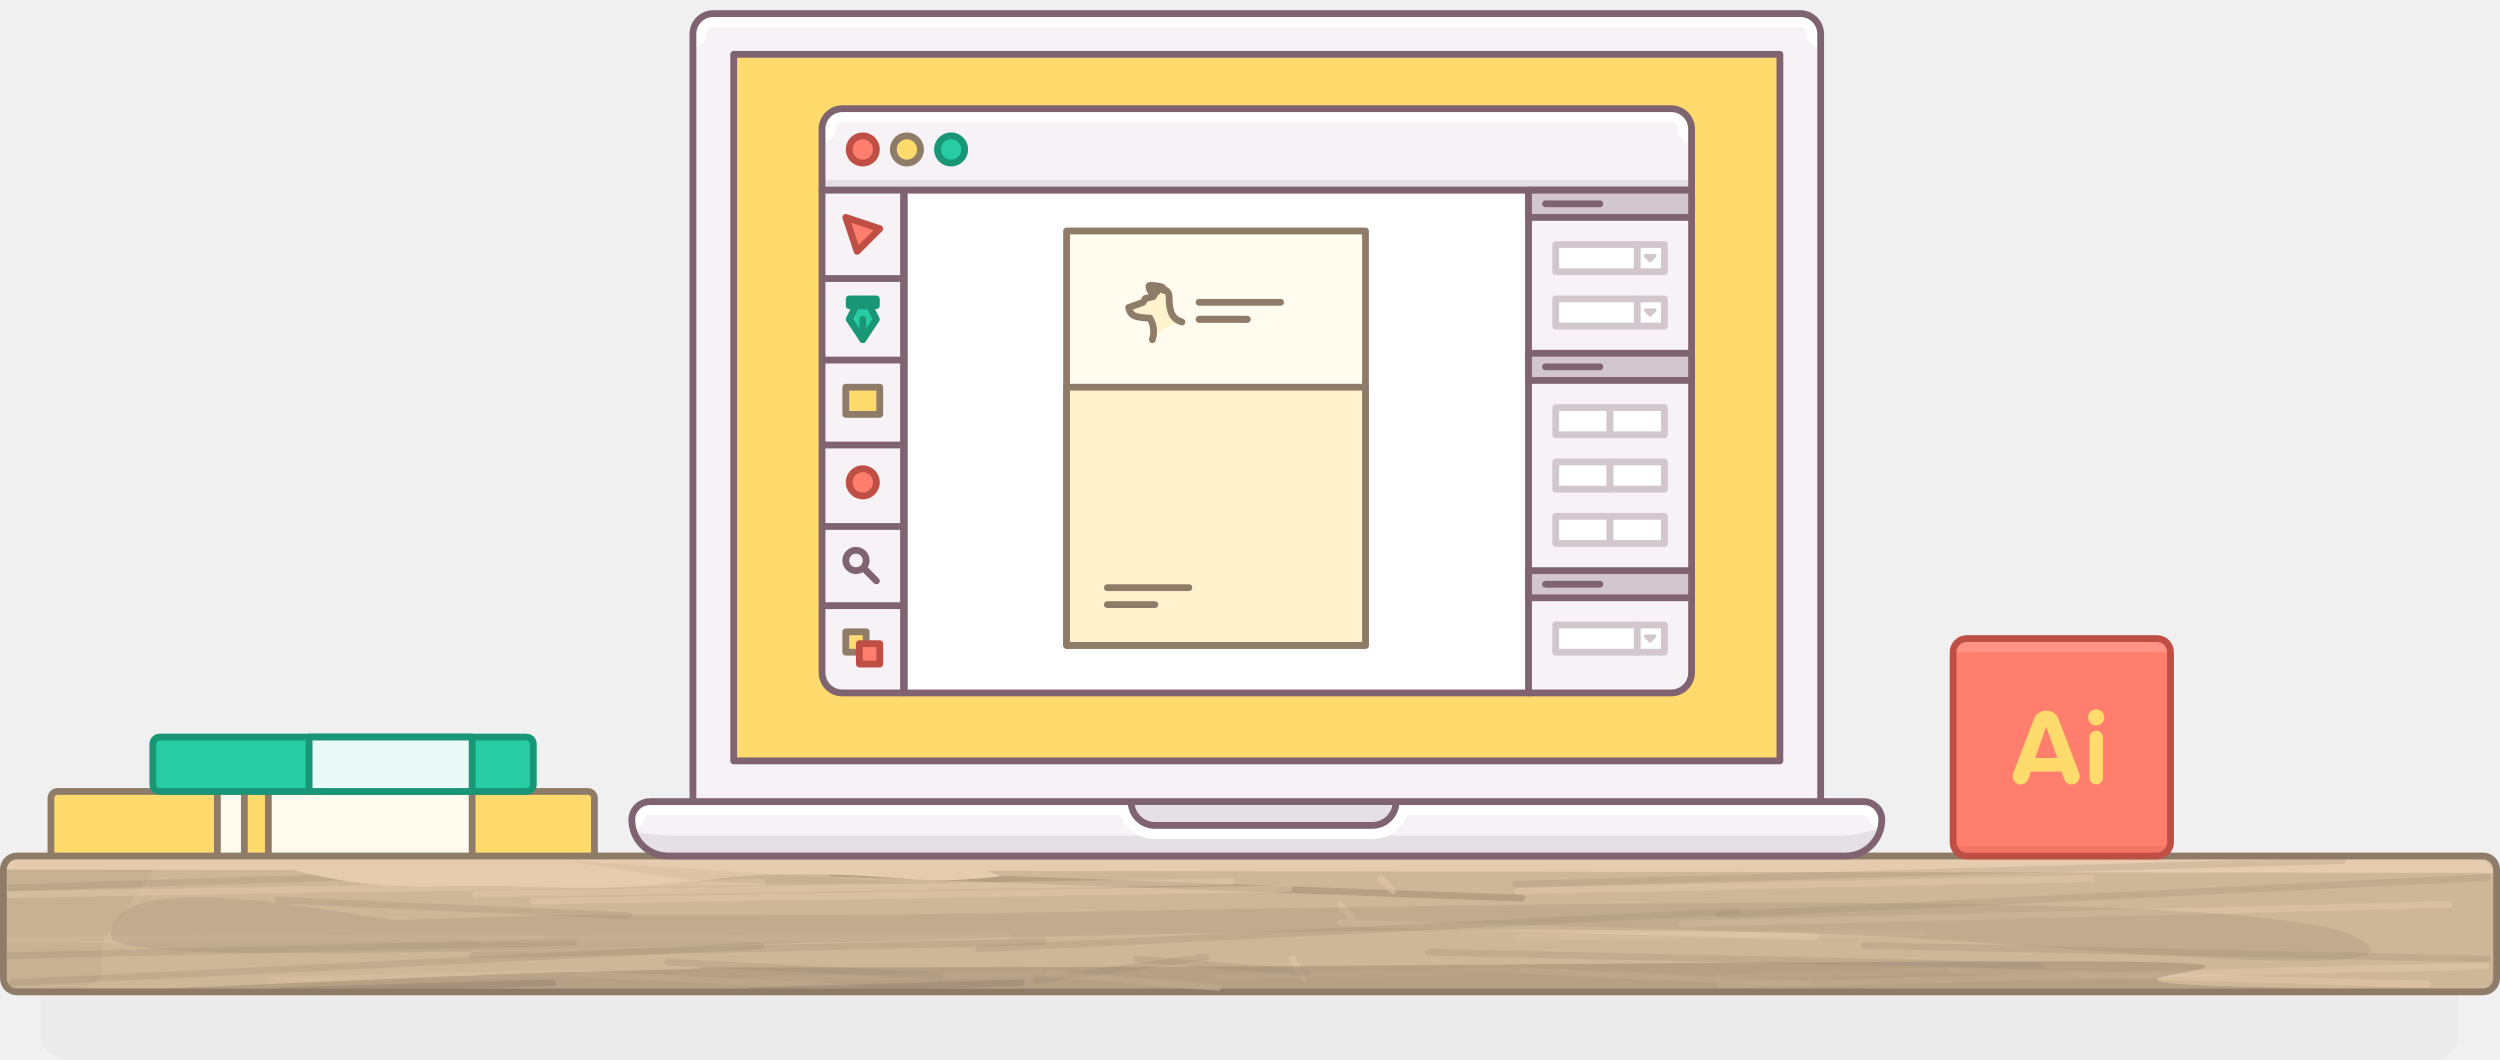
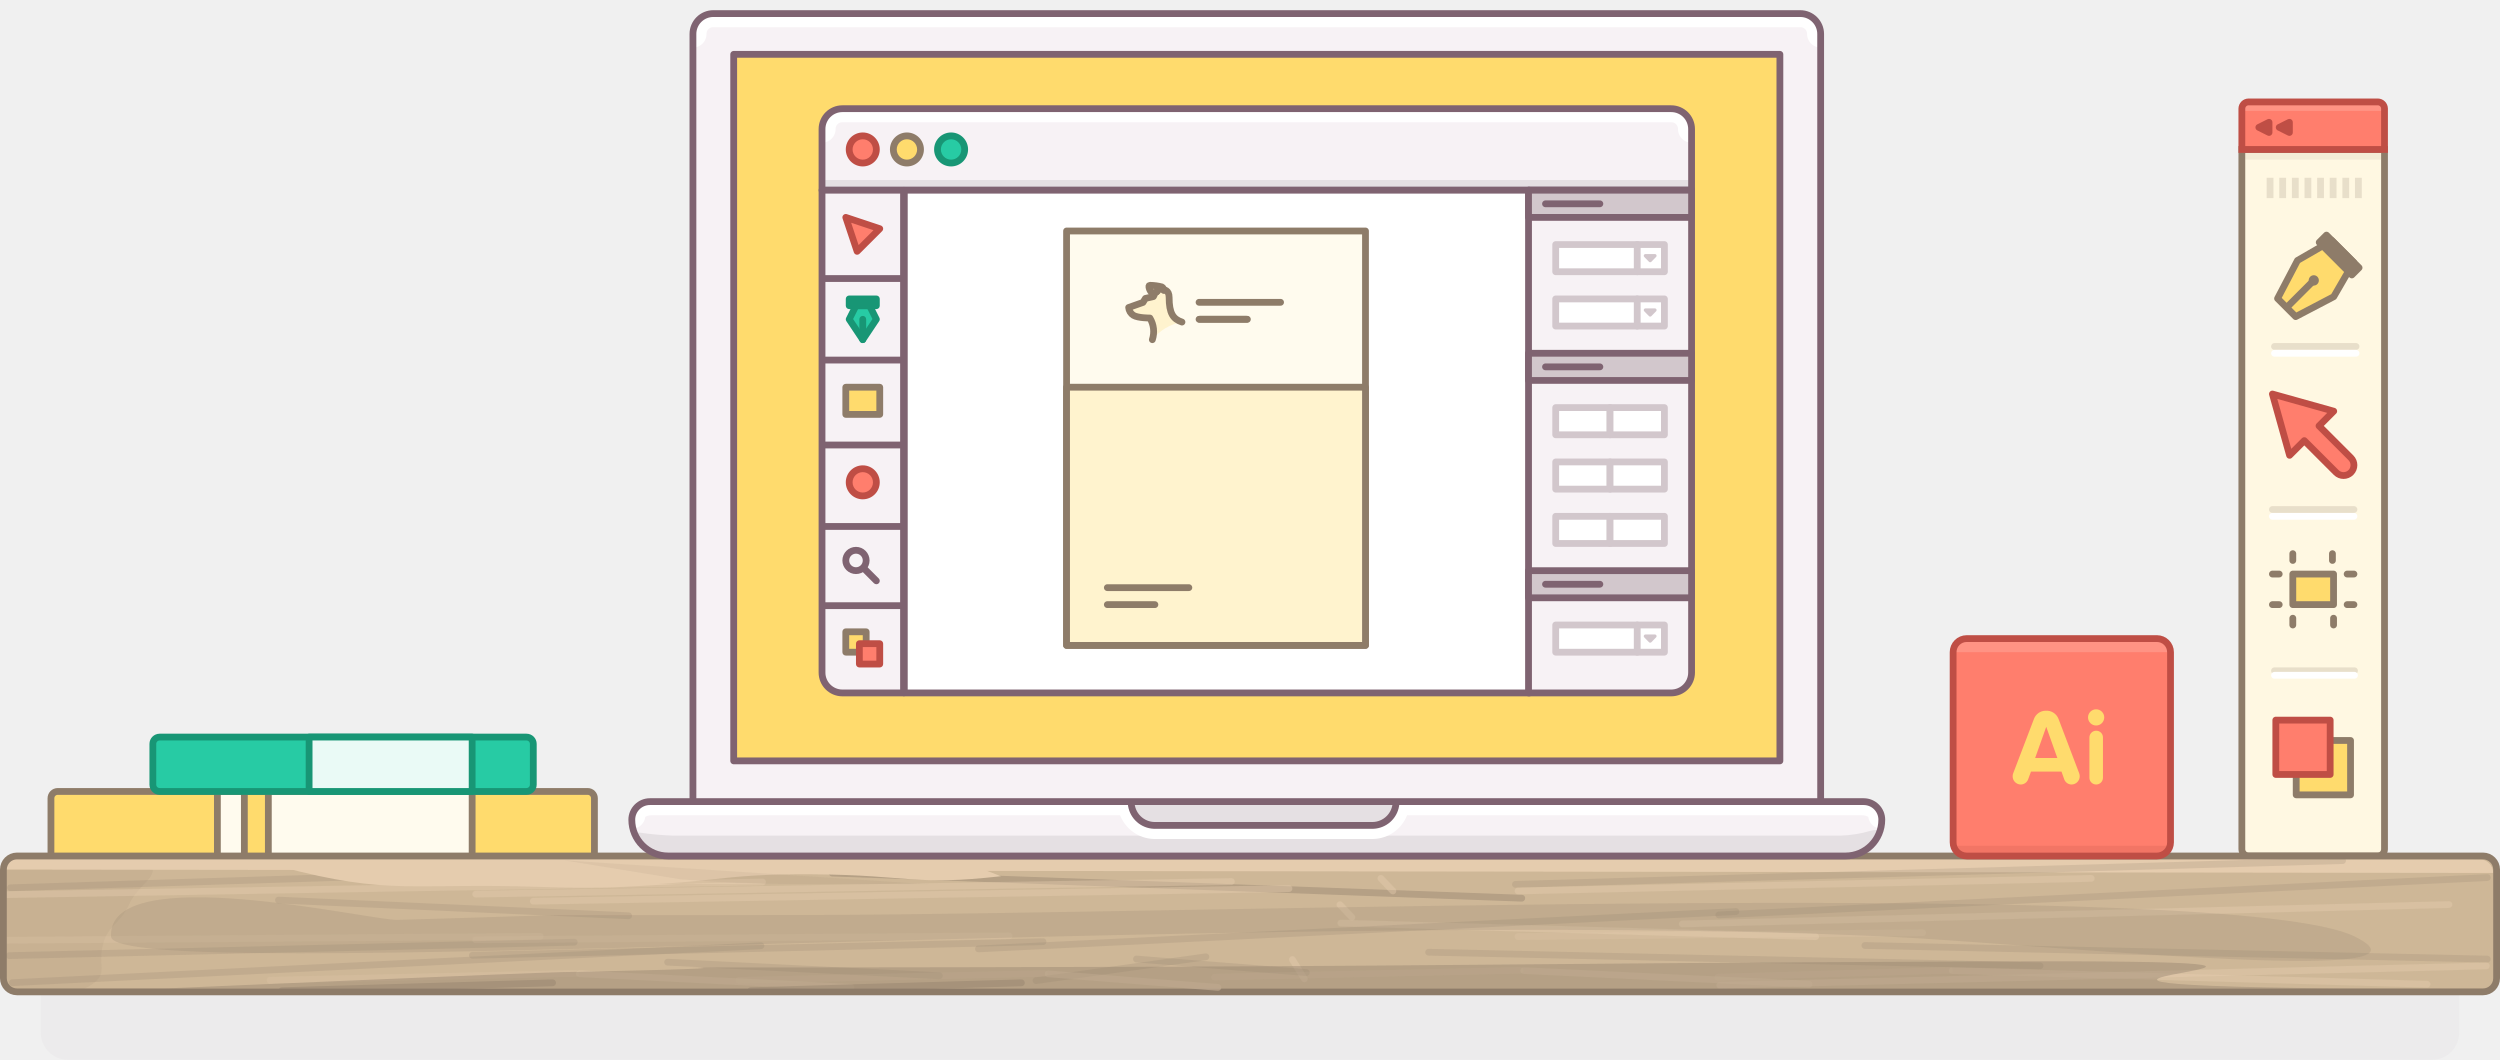
<svg xmlns="http://www.w3.org/2000/svg" width="736" height="312" viewBox="0 0 736 312">
  <defs>
    <style>
-       .a, .am, .r {
+       .a, .c, .h {
+         fill: #ff7e6d;
+       }
+ 
+       .a, .bf, .c, .k, .l {
+         stroke: #bf4e45;
+       }
+ 
+       .a, .d, .f, .k, .t, .u {
+         stroke-miterlimit: 10;
+       }
+ 
+       .a, .aa, .ab, .ac, .aj, .ak, .an, .at, .au, .ax, .b, .bf, .c, .d, .f, .k, .l, .m, .n, .o, .p, .r, .w, .x, .y {
+         stroke-width: 2px;
+       }
+ 
+       .ag, .az, .b {
        fill: #f7f2f5;
      }

-       .a, .ag, .ao, .u, .v, .y {
+       .aj, .ak, .an, .at, .b, .bb {
        stroke: #7f6371;
      }

-       .a, .ag, .ah, .ai, .ak, .am, .an, .ao, .ap, .at, .b, .d, .e, .f, .g, .i, .j, .k, .m, .o, .t, .u, .v, .x, .y {
+       .aa, .ab, .ac, .ai, .aj, .ak, .am, .an, .at, .au, .av, .ax, .az, .b, .ba, .bb, .bc, .bf, .c, .l, .m, .n, .o, .p, .r, .w, .x, .y {
        stroke-linecap: round;
        stroke-linejoin: round;
      }

-       .a, .ag, .ah, .ak, .at, .b, .d, .e, .f, .g, .i, .j, .k, .m, .o, .u, .v, .y {
-         stroke-width: 2px;
-       }
- 
-       .ab, .b {
-         fill: #ff7e6d;
-       }
- 
-       .at, .b {
-         stroke: #bf4e45;
-       }
- 
-       .c {
+       .d {
+         fill: #fff8e2;
+       }
+ 
+       .aa, .ax, .d, .f, .m, .o, .p, .r, .w {
+         stroke: #8e7c69;
+       }
+ 
+       .ac, .af, .be, .e, .m {
+         opacity: 0.2;
+       }
+ 
+       .aa, .ab, .ac, .ai, .aj, .am, .ba, .bb, .bc, .bf, .f, .k, .m, .n, .p, .u {
+         fill: none;
+       }
+ 
+       .ae, .af, .g, .q, .r, .t {
+         fill: #8e7c69;
+       }
+ 
+       .g {
+         opacity: 0.1;
+       }
+ 
+       .i {
+         clip-path: url(#a);
+       }
+ 
+       .j {
+         fill: #ffb2a7;
+       }
+ 
+       .aa, .ab, .ae, .j, .s {
+         opacity: 0.4;
+       }
+ 
+       .ap, .be, .l {
+         fill: #bf4e45;
+       }
+ 
+       .ai, .ba, .n {
+         stroke: #fff;
+       }
+ 
+       .ak, .ao, .o {
+         fill: #ffdb6d;
+       }
+ 
+       .t, .u {
+         stroke: #726051;
+       }
+ 
+       .v {
        fill: #ecebec;
      }

-       .d, .v, .z {
-         fill: #ffdb6d;
-       }
- 
-       .ak, .d, .e, .i, .j, .o {
-         stroke: #8e7c69;
-       }
- 
-       .e {
+       .w {
        fill: #fffbee;
      }

-       .ae, .f {
+       .ar, .x {
        fill: #27cba4;
      }

-       .f, .g {
+       .x, .y {
        stroke: #189675;
      }

-       .g {
+       .y {
        fill: #eafaf6;
      }

-       .h {
+       .z {
        fill: #ceb797;
      }

-       .an, .ao, .ap, .at, .i, .j, .k, .m, .o, .t, .u, .x {
-         fill: none;
-       }
- 
-       .as, .i, .m, .q {
-         opacity: 0.2;
-       }
- 
-       .ar, .j, .k, .p {
-         opacity: 0.4;
-       }
- 
-       .k, .m {
+       .ab, .ac {
        stroke: #e5ccae;
      }

-       .aa, .l, .p, .q {
-         fill: #8e7c69;
-       }
- 
-       .l {
-         opacity: 0.1;
-       }
- 
-       .n {
+       .ad {
        fill: #e5ccae;
      }

-       .s {
-         clip-path: url(#a);
-       }
- 
-       .an, .t {
-         stroke: #fff;
-       }
- 
-       .t {
+       .ah {
+         clip-path: url(#b);
+       }
+ 
+       .ai {
        stroke-width: 8px;
-       }
- 
-       .w {
-         clip-path: url(#b);
-       }
- 
-       .am, .ap, .x {
-         stroke: #e5e0e3;
-       }
- 
-       .x {
-         stroke-width: 6px;
-       }
- 
-       .ah, .y {
-         fill: #fff;
-       }
- 
-       .ac, .as {
-         fill: #bf4e45;
-       }
- 
-       .ad {
-         fill: #7f6371;
-       }
- 
-       .af {
-         fill: #189675;
-       }
- 
-       .ag, .ai {
-         fill: #d2c7cc;
-       }
- 
-       .ah, .ai {
-         stroke: #d2c7cc;
-       }
- 
-       .aj, .ak {
-         fill: #fff3ce;
      }

      .al {
        clip-path: url(#c);
      }

-       .am, .ap {
+       .am, .az, .bc {
+         stroke: #e5e0e3;
+       }
+ 
+       .am {
+         stroke-width: 6px;
+       }
+ 
+       .an, .au {
+         fill: #fff;
+       }
+ 
+       .aq {
+         fill: #7f6371;
+       }
+ 
+       .as {
+         fill: #189675;
+       }
+ 
+       .at, .av {
+         fill: #d2c7cc;
+       }
+ 
+       .au, .av {
+         stroke: #d2c7cc;
+       }
+ 
+       .aw, .ax {
+         fill: #fff3ce;
+       }
+ 
+       .ay {
+         clip-path: url(#d);
+       }
+ 
+       .az, .bc {
        stroke-width: 12px;
      }

-       .an {
+       .ba {
        stroke-width: 22px;
      }

-       .ao {
+       .bb {
        stroke-width: 16px;
      }

-       .aq {
-         clip-path: url(#d);
-       }
- 
-       .ar {
-         fill: #ffb2a7;
+       .bd {
+         clip-path: url(#e);
      }
    </style>
    <clipPath id="a">
-       <rect class="a" x="204" y="4" width="332" height="240" rx="6" ry="6" />
+       <path class="a" d="M662,30h38a2,2,0,0,1,2,2V44a0,0,0,0,1,0,0H660a0,0,0,0,1,0,0V32A2,2,0,0,1,662,30Z" />
    </clipPath>
    <clipPath id="b">
-       <path class="a" d="M248,32H492a6,6,0,0,1,6,6V56a0,0,0,0,1,0,0H242a0,0,0,0,1,0,0V38A6,6,0,0,1,248,32Z" />
+       <rect class="b" x="204" y="4" width="332" height="240" rx="6" ry="6" />
    </clipPath>
    <clipPath id="c">
-       <path class="a" d="M191.333,236H548.667A5.333,5.333,0,0,1,554,241.333v0A10.667,10.667,0,0,1,543.333,252H196.667A10.667,10.667,0,0,1,186,241.333v0A5.333,5.333,0,0,1,191.333,236Z" />
+       <path class="b" d="M248,32H492a6,6,0,0,1,6,6V56a0,0,0,0,1,0,0H242a0,0,0,0,1,0,0V38A6,6,0,0,1,248,32Z" />
    </clipPath>
    <clipPath id="d">
-       <rect class="b" x="575" y="188" width="64" height="64" rx="4" ry="4" />
+       <path class="b" d="M191.333,236H548.667A5.333,5.333,0,0,1,554,241.333v0A10.667,10.667,0,0,1,543.333,252H196.667A10.667,10.667,0,0,1,186,241.333v0A5.333,5.333,0,0,1,191.333,236Z" />
+     </clipPath>
+     <clipPath id="e">
+       <rect class="c" x="575" y="188" width="64" height="64" rx="4" ry="4" />
    </clipPath>
  </defs>
  <g>
-     <path class="c" d="M12,264H724a0,0,0,0,1,0,0v40a8,8,0,0,1-8,8H20a8,8,0,0,1-8-8V264A0,0,0,0,1,12,264Z" />
-     <g>
-       <rect class="d" x="15" y="233" width="160" height="20" rx="2" ry="2" />
-       <rect class="e" x="79" y="233" width="60" height="20" />
-       <rect class="e" x="64" y="233" width="7.942" height="20" />
-     </g>
-     <g>
-       <rect class="f" x="45" y="217" width="112" height="16" rx="2" ry="2" />
-       <rect class="g" x="91" y="217" width="48" height="16" />
-     </g>
-     <rect class="h" x="1" y="252" width="734" height="40" rx="4" ry="4" />
-     <line class="i" x1="3.097" y1="261.363" x2="222.019" y2="254.429" />
-     <line class="i" x1="2.726" y1="281.341" x2="169.049" y2="277.381" />
-     <line class="i" x1="3.644" y1="289.299" x2="224.019" y2="278.429" />
-     <line class="i" x1="506.019" y1="269.354" x2="732.253" y2="258.354" />
-     <line class="j" x1="245.002" y1="257.026" x2="448.002" y2="264.426" />
-     <line class="k" x1="170.543" y1="286.683" x2="250.543" y2="290.683" />
-     <line class="i" x1="549.019" y1="278.354" x2="732.253" y2="282.354" />
-     <line class="i" x1="196.548" y1="283.263" x2="276.548" y2="287.263" />
-     <line class="i" x1="305.019" y1="288.683" x2="355.019" y2="281.683" />
-     <line class="i" x1="81.989" y1="264.989" x2="185.065" y2="269.604" />
-     <path class="l" d="M23.47,291.791c9.449-4.404,5.299-6.203,6.639-12.845,1.371-6.794,5.035-6.3,8.031-12.933,2.996-6.631,10.765-8.136,4.459-14.013H5a4,4,0,0,0-4,4v31.868A3.994,3.994,0,0,0,4.923,291.867C11.165,291.977,22.735,292.133,23.47,291.791Z" />
-     <line class="m" x1="79.509" y1="288.596" x2="169.509" y2="286.596" />
-     <line class="k" x1="2.022" y1="263.375" x2="224.492" y2="259.667" />
-     <line class="k" x1="157.008" y1="265.309" x2="379.477" y2="261.602" />
-     <line class="k" x1="398" y1="270.053" x2="394.469" y2="266.345" />
-     <line class="k" x1="384.007" y1="288.188" x2="380.476" y2="282.48" />
-     <path class="k" d="M576.425,254.244" />
-     <path class="k" d="M390.987,259.002" />
-     <line class="k" x1="506.284" y1="290.062" x2="731.987" y2="284.354" />
-     <line class="k" x1="495.265" y1="272.007" x2="720.968" y2="266.299" />
-     <line class="m" x1="1.979" y1="276.81" x2="159.055" y2="275.668" />
-     <path class="n" d="M1,256H1a3.996,3.996,0,0,1,4-3.996L730.005,253A3.997,3.997,0,0,1,734,257Z" />
-     <path class="n" d="M79.352,254.227c.921.285,2.069.611,3.463.981,32.18,8.544,38.212,4.631,76.041,5.889,29.921.995,30.46-1.411,60.467-1.161s-69.993.232-39.986.482c30.002.25,30.165-3.274,60.167-3.024,28.964.241,29.21,3.461,55.182.568l-9.413-3.597Z" />
-     <path class="o" d="M5,252H730.997A4.003,4.003,0,0,1,735,256.003V288a4,4,0,0,1-4,4H5.003A4.003,4.003,0,0,1,1,287.997V256A4,4,0,0,1,5,252Z" />
-     <line class="j" x1="82.998" y1="291.675" x2="162.664" y2="289.342" />
-     <line class="i" x1="139.07" y1="281.236" x2="307.07" y2="277.236" />
-     <line class="k" x1="308.565" y1="286.683" x2="358.565" y2="290.683" />
-     <line class="i" x1="334.569" y1="282.334" x2="384.569" y2="286.334" />
-     <line class="m" x1="217.53" y1="288.596" x2="307.53" y2="286.596" />
-     <line class="k" x1="140.043" y1="263.229" x2="362.513" y2="259.522" />
-     <line class="m" x1="140" y1="276.665" x2="297.076" y2="275.523" />
-     <line class="j" x1="221.019" y1="291.675" x2="300.685" y2="289.342" />
-     <line class="k" x1="448.584" y1="285.754" x2="532.584" y2="289.754" />
-     <line class="m" x1="357.549" y1="287.667" x2="447.549" y2="285.667" />
-     <line class="k" x1="410.062" y1="262.301" x2="406.532" y2="258.593" />
-     <line class="i" x1="446.146" y1="260.354" x2="689.654" y2="253.354" />
-     <line class="k" x1="574.746" y1="285.754" x2="714.526" y2="289.754" />
-     <line class="k" x1="394.746" y1="271.754" x2="534.526" y2="275.754" />
-     <path class="i" d="M594.473,282.334" />
-     <line class="m" x1="505.688" y1="287.667" x2="573.961" y2="285.667" />
-     <line class="k" x1="446.907" y1="262.301" x2="615.67" y2="258.593" />
-     <line class="m" x1="446.874" y1="275.736" x2="566.031" y2="274.594" />
-     <path class="l" d="M166.023,253.283l34.183,5.568c24.993,2.064,35.206,1.157,72.902,1.45" />
-     <path class="p" d="M165.704,286.185c102.722-2.025-38.461-1.136,116.476-1.423,158.484-.294,146.971-1.079,301.68-1.721,154.687-.642-31.957,6.608,105.14,7.96H48.684S154.734,286.401,165.704,286.185Z" />
-     <line class="i" x1="288.059" y1="279.354" x2="511.059" y2="268.354" />
-     <line class="i" x1="420.588" y1="280.334" x2="600.588" y2="284.334" />
-     <path class="q" d="M116.966,270.808c73.985-2.064,12.085-1.157,123.677-1.45,114.147-.299,417.355-11.059,452.6,6.358,30.606,15.125-94.834,1.977-138.077,0-188.037-8.597-521.825,14.583-522.483,0C31.65,252.84,109.064,271.028,116.966,270.808Z" />
-     <g>
-       <rect class="r" x="204" y="4" width="332" height="240" rx="6" ry="6" />
-       <g class="s">
-         <path class="t" d="M204,10a5.954,5.954,0,0,1,5.906-6h320.188A5.954,5.954,0,0,1,536,10" />
-       </g>
-       <rect class="u" x="204" y="4" width="332" height="240" rx="6" ry="6" />
-     </g>
-     <rect class="v" x="216" y="16" width="308" height="208" />
-     <g>
-       <path class="r" d="M248,32H492a6,6,0,0,1,6,6V56a0,0,0,0,1,0,0H242a0,0,0,0,1,0,0V38A6,6,0,0,1,248,32Z" />
-       <g class="w">
-         <path class="t" d="M242,38a5.94,5.94,0,0,1,5.878-6h244.245A5.94,5.94,0,0,1,498,38" />
-         <line class="x" x1="498" y1="56" x2="242" y2="56" />
-       </g>
-       <path class="u" d="M248,32H492a6,6,0,0,1,6,6V56a0,0,0,0,1,0,0H242a0,0,0,0,1,0,0V38A6,6,0,0,1,248,32Z" />
-     </g>
-     <rect class="y" x="266.231" y="56" width="184" height="148" />
-     <path class="a" d="M242,56h24a0,0,0,0,1,0,0V204a0,0,0,0,1,0,0H248a6,6,0,0,1-6-6V56A0,0,0,0,1,242,56Z" />
-     <path class="a" d="M450,56h48a0,0,0,0,1,0,0V198a6,6,0,0,1-6,6H450a0,0,0,0,1,0,0V56A0,0,0,0,1,450,56Z" />
-     <g>
-       <g>
-         <rect class="z" x="249" y="186" width="6" height="6" />
-         <path class="aa" d="M255,193h-6a1.0 1,0,0,1-1-1v-6a1.0 1,0,0,1,1-1h6a1.0 1,0,0,1,1,1v6A1.0 1,0,0,1,255,193Zm-5-2h4v-4h-4Z" />
-       </g>
-       <g>
-         <rect class="ab" x="253" y="189.5" width="6" height="6" />
-         <path class="ac" d="M259,196.5h-6a1.0 1,0,0,1-1-1v-6a1.0 1,0,0,1,1-1h6a1.0 1,0,0,1,1,1v6A1.0 1,0,0,1,259,196.5Zm-5-2h4v-4h-4Z" />
-       </g>
-     </g>
-     <g>
-       <path class="ad" d="M258,172a.997.997,0,0,1-.707-.293l-6-6a1.0 1,0,0,1,1.414-1.414l6,6a1,1,0,0,1-.707,1.707Z" />
-       <g>
-         <circle class="r" cx="252" cy="165" r="3" />
-         <path class="ad" d="M252,169a4,4,0,1,1,4-4A4.004,4.004,0,0,1,252,169Zm0-6a2,2,0,1,0,2,2A2.002,2.002,0,0,0,252,163Z" />
-       </g>
-     </g>
-     <g>
-       <polygon class="ab" points="259 67.333 249 64 252.333 74 255.667 70.667 259 67.333" />
-       <path class="ac" d="M252.333,75a1.001,1.001,0,0,1-.948-.684l-3.333-10a1.0 1,0,0,1,1.265-1.265l10,3.333a1.0 1,0,0,1,.391,1.656l-6.667,6.667A.999.999,0,0,1,252.333,75Zm-1.752-9.419,2.189,6.568,4.378-4.379Z" />
-     </g>
-     <g>
-       <rect class="z" x="249" y="114" width="10" height="8" />
-       <path class="aa" d="M259,123H249a1.0 1,0,0,1-1-1v-8a1.0 1,0,0,1,1-1h10a1.0 1,0,0,1,1,1v8A1.0 1,0,0,1,259,123Zm-9-2h8v-6h-8Z" />
-     </g>
-     <g>
-       <circle class="ab" cx="254" cy="142" r="4" />
-       <path class="ac" d="M254,147a5,5,0,1,1,5-5A5.006,5.006,0,0,1,254,147Zm0-8a3,3,0,1,0,3,3A3.003,3.003,0,0,0,254,139Z" />
-     </g>
-     <line class="u" x1="242.75" y1="82" x2="265.308" y2="82" />
-     <line class="u" x1="242.75" y1="106" x2="265.308" y2="106" />
-     <line class="u" x1="242.75" y1="131" x2="265.308" y2="131" />
-     <line class="u" x1="242.75" y1="155" x2="265.308" y2="155" />
-     <line class="u" x1="242.75" y1="178.308" x2="265.308" y2="178.308" />
-     <g>
-       <g>
-         <g>
-           <polygon class="ae" points="252 90 256 90 258 94 254 100 250 94 252 90" />
-           <path class="af" d="M254,101a1,1,0,0,1-.832-.445l-4-6a1,1,0,0,1-.062-1.002l2-4A1,1,0,0,1,252,89h4a1,1,0,0,1,.895.553l2,4a1,1,0,0,1-.062,1.002l-4,6A1,1,0,0,1,254,101Zm-2.846-7.072L254,98.197l2.846-4.269-1.464-2.928h-2.764Z" />
-         </g>
-         <g>
-           <rect class="ae" x="250" y="88" width="8" height="2" />
-           <path class="af" d="M258,91h-8a1.0 1,0,0,1-1-1v-2a1.0 1,0,0,1,1-1h8a1.0 1,0,0,1,1,1v2A1.0 1,0,0,1,258,91Zm-7-2h0Z" />
-         </g>
-       </g>
-       <path class="af" d="M254,101a1.0 1,0,0,1-1-1v-6a1,1,0,0,1,2,0v6A1.0 1,0,0,1,254,101Z" />
-     </g>
-     <g>
-       <rect class="ag" x="450" y="56" width="48" height="8" />
-       <line class="u" x1="455" y1="60" x2="471" y2="60" />
-     </g>
-     <g>
-       <rect class="ag" x="450" y="104" width="48" height="8" />
-       <line class="u" x1="455" y1="108" x2="471" y2="108" />
-     </g>
-     <g>
-       <rect class="ag" x="450" y="168" width="48" height="8" />
-       <line class="u" x1="455" y1="172" x2="471" y2="172" />
-     </g>
-     <rect class="ah" x="458" y="120" width="16" height="8" />
-     <rect class="ah" x="474" y="120" width="16" height="8" />
-     <rect class="ah" x="458" y="136" width="16" height="8" />
-     <rect class="ah" x="474" y="136" width="16" height="8" />
-     <rect class="ah" x="458" y="152" width="16" height="8" />
-     <rect class="ah" x="474" y="152" width="16" height="8" />
-     <g>
-       <rect class="ah" x="458" y="72" width="32" height="8" />
-       <line class="ah" x1="482" y1="72" x2="482" y2="80" />
-       <polygon class="ai" points="487.195 75.293 485.808 76.707 484.421 75.293 487.195 75.293" />
-     </g>
-     <g>
-       <rect class="ah" x="458" y="88" width="32" height="8" />
-       <line class="ah" x1="482" y1="88" x2="482" y2="96" />
-       <polygon class="ai" points="487.195 91.293 485.808 92.707 484.421 91.293 487.195 91.293" />
-     </g>
-     <g>
-       <rect class="ah" x="458" y="184" width="32" height="8" />
-       <line class="ah" x1="482" y1="184" x2="482" y2="192" />
-       <polygon class="ai" points="487.195 187.293 485.808 188.707 484.421 187.293 487.195 187.293" />
-     </g>
-     <g>
-       <rect class="e" x="314" y="68" width="88" height="122" />
-       <g>
-         <path class="aj" d="M347.969,94.815c-2.591-.877-3.778-2.543-3.778-7.259,0-2.279-1.598-2.222-1.598-2.222l-.004.001a1.115,1.115,0,0,0-.531-.862A14.267,14.267,0,0,0,338.578,84c-.412,0-.4.351-.221.946.095.313.406,1.276,1.184,1.276.594.419,0,1.098,0,1.098l-2.325.531-.726,1.185-4.214,1.49a3.034,3.034,0,0,0,1.407,2.302c1.355.825,4.84.801,4.84.801a7.667,7.667,0,0,1,.727,6.37A14.199,14.199,0,0,1,347.969,94.815Z" />
-         <g>
-           <path class="e" d="M347.969,94.815c-2.591-.877-3.778-2.543-3.778-7.259,0-2.279-1.598-2.222-1.598-2.222" />
-           <path class="o" d="M340.432,85.987a1.774,1.774,0,0,0,.522-.487" />
-           <path class="o" d="M342.625,85.5c-.084-.498-.245-.893-.568-1.027A14.266,14.266,0,0,0,338.578,84c-.412,0-.4.351-.221.946.095.313.406,1.276,1.184,1.276a1.701,1.701,0,0,0,.891-.236" />
-           <path class="o" d="M339.251,100a7.668,7.668,0,0,0-.727-6.37s-3.485.024-4.84-.801a3.035,3.035,0,0,1-1.408-2.302L336.49,89.037l.727-1.185,2.325-.531s.594-.68 0-1.098" />
-         </g>
-       </g>
-       <line class="o" x1="353" y1="89" x2="377" y2="89" />
-       <line class="o" x1="353.231" y1="94" x2="367.231" y2="94" />
-       <rect class="ak" x="314" y="114" width="88" height="76" />
-       <g>
-         <line class="o" x1="326" y1="173" x2="350" y2="173" />
-         <line class="o" x1="326" y1="178" x2="340" y2="178" />
-       </g>
-       <line class="o" x1="353" y1="94" x2="367" y2="94" />
-     </g>
-     <g>
-       <g>
-         <circle class="ab" cx="254" cy="44" r="4" />
-         <path class="ac" d="M254,49a5,5,0,1,1,5-5A5.006,5.006,0,0,1,254,49Zm0-8a3,3,0,1,0,3,3A3.003,3.003,0,0,0,254,41Z" />
-       </g>
-       <g>
-         <circle class="z" cx="267" cy="44" r="4" />
-         <path class="aa" d="M267,49a5,5,0,1,1,5-5A5.006,5.006,0,0,1,267,49Zm0-8a3,3,0,1,0,3,3A3.003,3.003,0,0,0,267,41Z" />
-       </g>
-       <g>
-         <circle class="ae" cx="280" cy="44" r="4" />
-         <path class="af" d="M280,49a5,5,0,1,1,5-5A5.006,5.006,0,0,1,280,49Zm0-8a3,3,0,1,0,3,3A3.003,3.003,0,0,0,280,41Z" />
-       </g>
-     </g>
-     <g>
-       <path class="r" d="M191.333,236H548.667A5.333,5.333,0,0,1,554,241.333v0A10.667,10.667,0,0,1,543.333,252H196.667A10.667,10.667,0,0,1,186,241.333v0A5.333,5.333,0,0,1,191.333,236Z" />
-       <g class="al">
-         <path class="am" d="M552.278,250.371A40.309,40.309,0,0,1,542.143,252H197.857A90.589,90.589,0,0,1,187.7,251.086" />
-         <path class="t" d="M186,240c0-2.209,2.667-4,5.956-4H548.044C551.333,236,554,237.791,554,240" />
-         <line class="an" x1="340" y1="236" x2="404" y2="236" />
-         <line class="ao" x1="340" y1="236" x2="404" y2="236" />
-         <line class="ap" x1="340" y1="236" x2="404" y2="236" />
-       </g>
-       <path class="u" d="M191.333,236H548.667A5.333,5.333,0,0,1,554,241.333v0A10.667,10.667,0,0,1,543.333,252H196.667A10.667,10.667,0,0,1,186,241.333v0A5.333,5.333,0,0,1,191.333,236Z" />
-     </g>
-     <g>
-       <rect class="ab" x="575" y="188" width="64" height="64" rx="4" ry="4" />
-       <g class="aq">
-         <rect class="ar" x="575" y="188" width="64" height="4" />
-         <rect class="as" x="575" y="249" width="64" height="2" />
-       </g>
-       <rect class="at" x="575" y="188" width="64" height="64" rx="4" ry="4" />
-     </g>
-     <g>
-       <path class="z" d="M609.884,230.959a2.308,2.308,0,0,1-2.166-1.504l-.816-2.304h-8.977l-.848,2.304a2.319,2.319,0,0,1-2.197,1.504,2.4,2.4,0,0,1-2.354-2.432,2.105,2.105,0,0,1,.157-.864l6.121-16.031a3.707,3.707,0,0,1,3.421-2.4,3.784,3.784,0,0,1,3.798,2.4l6.089,16.031a2.791,2.791,0,0,1,.157.864A2.427,2.427,0,0,1,609.884,230.959Zm-7.47-16.991-3.264,9.184h6.528Z" />
-       <path class="z" d="M619.487,211.217a2.386,2.386,0,1,1-2.386-2.399A2.38,2.38,0,0,1,619.487,211.217Zm-2.386,19.743a1.989,1.989,0,0,1-1.977-2.016V217.104a1.996,1.996,0,0,1,2.04-1.984,1.975,1.975,0,0,1,1.946,1.984v11.839A1.995,1.995,0,0,1,617.101,230.959Z" />
+     <path class="d" d="M660,44h42a0,0,0,0,1,0,0V250a2,2,0,0,1-2,2H662a2,2,0,0,1-2-2V44A0,0,0,0,1,660,44Z" />
+     <g class="e">
+       <line class="f" x1="668.308" y1="52.333" x2="668.308" y2="58.333" />
+       <line class="f" x1="672.022" y1="52.333" x2="672.022" y2="58.333" />
+       <line class="f" x1="675.736" y1="52.333" x2="675.736" y2="58.333" />
+       <line class="f" x1="679.451" y1="52.333" x2="679.451" y2="58.333" />
+       <line class="f" x1="683.165" y1="52.333" x2="683.165" y2="58.333" />
+       <line class="f" x1="686.879" y1="52.333" x2="686.879" y2="58.333" />
+       <line class="f" x1="690.593" y1="52.333" x2="690.593" y2="58.333" />
+       <line class="f" x1="694.308" y1="52.333" x2="694.308" y2="58.333" />
+     </g>
+     <rect class="g" x="661" y="45" width="40" height="2" />
+     <g>
+       <g>
+         <path class="h" d="M662,30h38a2,2,0,0,1,2,2V44a0,0,0,0,1,0,0H660a0,0,0,0,1,0,0V32A2,2,0,0,1,662,30Z" />
+         <g class="i">
+           <path class="j" d="M662.454,30h37.192a2,2,0,0,1,2,2v.667a0,0,0,0,1,0,0H660.454a0,0,0,0,1,0,0V32A2,2,0,0,1,662.454,30Z" />
+         </g>
+         <path class="k" d="M662,30h38a2,2,0,0,1,2,2V44a0,0,0,0,1,0,0H660a0,0,0,0,1,0,0V32A2,2,0,0,1,662,30Z" />
+       </g>
+       <polygon class="l" points="665 37.5 668 36 668 39 665 37.5" />
+       <polygon class="l" points="671 37.5 674 36 674 39 671 37.5" />
+     </g>
+     <g>
+       <line class="m" x1="669.615" y1="102" x2="693.615" y2="102" />
+       <line class="n" x1="669.615" y1="104" x2="693.615" y2="104" />
+     </g>
+     <g>
+       <line class="m" x1="669" y1="150" x2="693" y2="150" />
+       <line class="n" x1="669" y1="152" x2="693" y2="152" />
+     </g>
+     <g>
+       <line class="m" x1="669.615" y1="197.474" x2="693.154" y2="197.474" />
+       <line class="n" x1="669.615" y1="198.807" x2="693.154" y2="198.807" />
+     </g>
+     <g>
+       <path class="o" d="M676,218v16h16V218Z" />
+       <rect class="c" x="670" y="212" width="16" height="16" />
+     </g>
+     <path class="c" d="M692.103,134.771l-9.386-9.386,4.332-4.332L669,116l5.054,18.049,4.332-4.332,9.386,9.386a3.063,3.063,0,0,0,4.332,0h0A3.063,3.063,0,0,0,692.103,134.771Z" />
+     <g>
+       <path class="o" d="M675,169v9h12v-9Z" />
+       <line class="p" x1="671" y1="169" x2="669" y2="169" />
+       <line class="p" x1="693" y1="169" x2="691" y2="169" />
+       <line class="p" x1="671" y1="178" x2="669" y2="178" />
+       <line class="p" x1="693" y1="178" x2="691" y2="178" />
+       <line class="p" x1="675" y1="182" x2="675" y2="184" />
+       <line class="p" x1="675" y1="163" x2="675" y2="165" />
+       <line class="p" x1="687" y1="182" x2="687" y2="184" />
+       <line class="p" x1="686.667" y1="163" x2="686.667" y2="165" />
+     </g>
+     <g>
+       <polygon class="o" points="670.512 87.882 675.845 93.215 687.045 87.348 692.912 77.215 686.512 70.815 676.379 76.682 670.512 87.882" />
+       <path class="q" d="M680.122,81.471a1.474,1.474,0,0,1,2.113,0,1.544,1.544,0,0,1,0,2.154,1.474,1.474,0,0,1-2.113,0A1.544,1.544,0,0,1,680.122,81.471Z" />
+       <line class="f" x1="672.645" y1="91.082" x2="681.179" y2="82.548" />
+       <rect class="r" x="681.857" y="73.573" width="13.576" height="3.017" transform="translate(254.7902 -464.9548) rotate(45)" />
+     </g>
+     <path class="g" d="M712.892,291.791c-9.297-4.404-5.214-6.203-6.533-12.845-1.349-6.794-4.954-6.3-7.902-12.933-2.948-6.631-13.774-8.136-7.569-14.013h40.176A3.968,3.968,0,0,1,735,256v31.868a3.964,3.964,0,0,1-3.86,3.999C724.998,291.977,713.614,292.133,712.892,291.791Z" />
+     <path class="m" d="M734.253,286.334" />
+     <g class="s">
+       <path class="q" d="M726.45,273.489c-2.468,5.078-4.72,4.341-10.254,3.221-4.286-.867-6.544-2.551-4.632-6.484,2.468-5.078,4.802-6.704,10.44-7.008C726.954,262.951,728.361,269.556,726.45,273.489Z" />
+     </g>
+     <circle class="t" cx="718.987" cy="272.538" r="4" />
+     <line class="u" x1="715.619" y1="273" x2="723.619" y2="273" />
+     <g>
+       <path class="v" d="M12,264H724a0,0,0,0,1,0,0v40a8,8,0,0,1-8,8H20a8,8,0,0,1-8-8V264A0,0,0,0,1,12,264Z" />
+       <g>
+         <rect class="o" x="15" y="233" width="160" height="20" rx="2" ry="2" />
+         <rect class="w" x="79" y="233" width="60" height="20" />
+         <rect class="w" x="64" y="233" width="7.942" height="20" />
+       </g>
+       <g>
+         <rect class="x" x="45" y="217" width="112" height="16" rx="2" ry="2" />
+         <rect class="y" x="91" y="217" width="48" height="16" />
+       </g>
+       <rect class="z" x="1" y="252" width="734" height="40" rx="4" ry="4" />
+       <line class="m" x1="3.097" y1="261.363" x2="222.019" y2="254.429" />
+       <line class="m" x1="2.726" y1="281.341" x2="169.049" y2="277.381" />
+       <line class="m" x1="3.644" y1="289.299" x2="224.019" y2="278.429" />
+       <line class="m" x1="506.019" y1="269.354" x2="732.253" y2="258.354" />
+       <line class="aa" x1="245.002" y1="257.026" x2="448.002" y2="264.426" />
+       <line class="ab" x1="170.543" y1="286.683" x2="250.543" y2="290.683" />
+       <line class="m" x1="549.019" y1="278.354" x2="732.253" y2="282.354" />
+       <line class="m" x1="196.548" y1="283.263" x2="276.548" y2="287.263" />
+       <line class="m" x1="305.019" y1="288.683" x2="355.019" y2="281.683" />
+       <line class="m" x1="81.989" y1="264.989" x2="185.065" y2="269.604" />
+       <path class="g" d="M23.47,291.791c9.449-4.404,5.299-6.203,6.639-12.845,1.371-6.794,5.035-6.3,8.031-12.933,2.996-6.631,10.765-8.136,4.459-14.013H5a4,4,0,0,0-4,4v31.868A3.994,3.994,0,0,0,4.923,291.867C11.165,291.977,22.735,292.133,23.47,291.791Z" />
+       <line class="ac" x1="79.509" y1="288.596" x2="169.509" y2="286.596" />
+       <line class="ab" x1="2.022" y1="263.375" x2="224.492" y2="259.667" />
+       <line class="ab" x1="157.008" y1="265.309" x2="379.477" y2="261.602" />
+       <line class="ab" x1="398" y1="270.053" x2="394.469" y2="266.345" />
+       <line class="ab" x1="384.007" y1="288.188" x2="380.476" y2="282.48" />
+       <path class="ab" d="M576.425,254.244" />
+       <path class="ab" d="M390.987,259.002" />
+       <line class="ab" x1="506.284" y1="290.062" x2="731.987" y2="284.354" />
+       <line class="ab" x1="495.265" y1="272.007" x2="720.968" y2="266.299" />
+       <line class="ac" x1="1.979" y1="276.81" x2="159.055" y2="275.668" />
+       <path class="ad" d="M1,256H1a3.996,3.996,0,0,1,4-3.996L730.005,253A3.997,3.997,0,0,1,734,257Z" />
+       <path class="ad" d="M79.352,254.227c.921.285,2.069.611,3.463.981,32.18,8.544,38.212,4.631,76.041,5.889,29.921.995,30.46-1.411,60.467-1.161s-69.993.232-39.986.482c30.002.25,30.165-3.274,60.167-3.024,28.964.241,29.21,3.461,55.182.568l-9.413-3.597Z" />
+       <path class="p" d="M5,252H730.997A4.003,4.003,0,0,1,735,256.003V288a4,4,0,0,1-4,4H5.003A4.003,4.003,0,0,1,1,287.997V256A4,4,0,0,1,5,252Z" />
+       <line class="aa" x1="82.998" y1="291.675" x2="162.664" y2="289.342" />
+       <line class="m" x1="139.07" y1="281.236" x2="307.07" y2="277.236" />
+       <line class="ab" x1="308.565" y1="286.683" x2="358.565" y2="290.683" />
+       <line class="m" x1="334.569" y1="282.334" x2="384.569" y2="286.334" />
+       <line class="ac" x1="217.53" y1="288.596" x2="307.53" y2="286.596" />
+       <line class="ab" x1="140.043" y1="263.229" x2="362.513" y2="259.522" />
+       <line class="ac" x1="140" y1="276.665" x2="297.076" y2="275.523" />
+       <line class="aa" x1="221.019" y1="291.675" x2="300.685" y2="289.342" />
+       <line class="ab" x1="448.584" y1="285.754" x2="532.584" y2="289.754" />
+       <line class="ac" x1="357.549" y1="287.667" x2="447.549" y2="285.667" />
+       <line class="ab" x1="410.062" y1="262.301" x2="406.532" y2="258.593" />
+       <line class="m" x1="446.146" y1="260.354" x2="689.654" y2="253.354" />
+       <line class="ab" x1="574.746" y1="285.754" x2="714.526" y2="289.754" />
+       <line class="ab" x1="394.746" y1="271.754" x2="534.526" y2="275.754" />
+       <path class="m" d="M594.473,282.334" />
+       <line class="ac" x1="505.688" y1="287.667" x2="573.961" y2="285.667" />
+       <line class="ab" x1="446.907" y1="262.301" x2="615.67" y2="258.593" />
+       <line class="ac" x1="446.874" y1="275.736" x2="566.031" y2="274.594" />
+       <path class="g" d="M166.023,253.283l34.183,5.568c24.993,2.064,35.206,1.157,72.902,1.45" />
+       <path class="ae" d="M165.704,286.185c102.722-2.025-38.461-1.136,116.476-1.423,158.484-.294,146.971-1.079,301.68-1.721,154.687-.642-31.957,6.608,105.14,7.96H48.684S154.734,286.401,165.704,286.185Z" />
+       <line class="m" x1="288.059" y1="279.354" x2="511.059" y2="268.354" />
+       <line class="m" x1="420.588" y1="280.334" x2="600.588" y2="284.334" />
+       <path class="af" d="M116.966,270.808c73.985-2.064,12.085-1.157,123.677-1.45,114.147-.299,417.355-11.059,452.6,6.358,30.606,15.125-94.834,1.977-138.077,0-188.037-8.597-521.825,14.583-522.483,0C31.65,252.84,109.064,271.028,116.966,270.808Z" />
+       <g>
+         <rect class="ag" x="204" y="4" width="332" height="240" rx="6" ry="6" />
+         <g class="ah">
+           <path class="ai" d="M204,10a5.954,5.954,0,0,1,5.906-6h320.188A5.954,5.954,0,0,1,536,10" />
+         </g>
+         <rect class="aj" x="204" y="4" width="332" height="240" rx="6" ry="6" />
+       </g>
+       <rect class="ak" x="216" y="16" width="308" height="208" />
+       <g>
+         <path class="ag" d="M248,32H492a6,6,0,0,1,6,6V56a0,0,0,0,1,0,0H242a0,0,0,0,1,0,0V38A6,6,0,0,1,248,32Z" />
+         <g class="al">
+           <path class="ai" d="M242,38a5.94,5.94,0,0,1,5.878-6h244.245A5.94,5.94,0,0,1,498,38" />
+           <line class="am" x1="498" y1="56" x2="242" y2="56" />
+         </g>
+         <path class="aj" d="M248,32H492a6,6,0,0,1,6,6V56a0,0,0,0,1,0,0H242a0,0,0,0,1,0,0V38A6,6,0,0,1,248,32Z" />
+       </g>
+       <rect class="an" x="266.231" y="56" width="184" height="148" />
+       <path class="b" d="M242,56h24a0,0,0,0,1,0,0V204a0,0,0,0,1,0,0H248a6,6,0,0,1-6-6V56A0,0,0,0,1,242,56Z" />
+       <path class="b" d="M450,56h48a0,0,0,0,1,0,0V198a6,6,0,0,1-6,6H450a0,0,0,0,1,0,0V56A0,0,0,0,1,450,56Z" />
+       <g>
+         <g>
+           <rect class="ao" x="249" y="186" width="6" height="6" />
+           <path class="q" d="M255,193h-6a1.0 1,0,0,1-1-1v-6a1.0 1,0,0,1,1-1h6a1.0 1,0,0,1,1,1v6A1.0 1,0,0,1,255,193Zm-5-2h4v-4h-4Z" />
+         </g>
+         <g>
+           <rect class="h" x="253" y="189.5" width="6" height="6" />
+           <path class="ap" d="M259,196.5h-6a1.0 1,0,0,1-1-1v-6a1.0 1,0,0,1,1-1h6a1.0 1,0,0,1,1,1v6A1.0 1,0,0,1,259,196.5Zm-5-2h4v-4h-4Z" />
+         </g>
+       </g>
+       <g>
+         <path class="aq" d="M258,172a.997.997,0,0,1-.707-.293l-6-6a1.0 1,0,0,1,1.414-1.414l6,6a1,1,0,0,1-.707,1.707Z" />
+         <g>
+           <circle class="ag" cx="252" cy="165" r="3" />
+           <path class="aq" d="M252,169a4,4,0,1,1,4-4A4.004,4.004,0,0,1,252,169Zm0-6a2,2,0,1,0,2,2A2.002,2.002,0,0,0,252,163Z" />
+         </g>
+       </g>
+       <g>
+         <polygon class="h" points="259 67.333 249 64 252.333 74 255.667 70.667 259 67.333" />
+         <path class="ap" d="M252.333,75a1.001,1.001,0,0,1-.948-.684l-3.333-10a1.0 1,0,0,1,1.265-1.265l10,3.333a1.0 1,0,0,1,.391,1.656l-6.667,6.667A.999.999,0,0,1,252.333,75Zm-1.752-9.419,2.189,6.568,4.378-4.379Z" />
+       </g>
+       <g>
+         <rect class="ao" x="249" y="114" width="10" height="8" />
+         <path class="q" d="M259,123H249a1.0 1,0,0,1-1-1v-8a1.0 1,0,0,1,1-1h10a1.0 1,0,0,1,1,1v8A1.0 1,0,0,1,259,123Zm-9-2h8v-6h-8Z" />
+       </g>
+       <g>
+         <circle class="h" cx="254" cy="142" r="4" />
+         <path class="ap" d="M254,147a5,5,0,1,1,5-5A5.006,5.006,0,0,1,254,147Zm0-8a3,3,0,1,0,3,3A3.003,3.003,0,0,0,254,139Z" />
+       </g>
+       <line class="aj" x1="242.75" y1="82" x2="265.308" y2="82" />
+       <line class="aj" x1="242.75" y1="106" x2="265.308" y2="106" />
+       <line class="aj" x1="242.75" y1="131" x2="265.308" y2="131" />
+       <line class="aj" x1="242.75" y1="155" x2="265.308" y2="155" />
+       <line class="aj" x1="242.75" y1="178.308" x2="265.308" y2="178.308" />
+       <g>
+         <g>
+           <g>
+             <polygon class="ar" points="252 90 256 90 258 94 254 100 250 94 252 90" />
+             <path class="as" d="M254,101a1,1,0,0,1-.832-.445l-4-6a1,1,0,0,1-.062-1.002l2-4A1,1,0,0,1,252,89h4a1,1,0,0,1,.895.553l2,4a1,1,0,0,1-.062,1.002l-4,6A1,1,0,0,1,254,101Zm-2.846-7.072L254,98.197l2.846-4.269-1.464-2.928h-2.764Z" />
+           </g>
+           <g>
+             <rect class="ar" x="250" y="88" width="8" height="2" />
+             <path class="as" d="M258,91h-8a1.0 1,0,0,1-1-1v-2a1.0 1,0,0,1,1-1h8a1.0 1,0,0,1,1,1v2A1.0 1,0,0,1,258,91Zm-7-2h0Z" />
+           </g>
+         </g>
+         <path class="as" d="M254,101a1.0 1,0,0,1-1-1v-6a1,1,0,0,1,2,0v6A1.0 1,0,0,1,254,101Z" />
+       </g>
+       <g>
+         <rect class="at" x="450" y="56" width="48" height="8" />
+         <line class="aj" x1="455" y1="60" x2="471" y2="60" />
+       </g>
+       <g>
+         <rect class="at" x="450" y="104" width="48" height="8" />
+         <line class="aj" x1="455" y1="108" x2="471" y2="108" />
+       </g>
+       <g>
+         <rect class="at" x="450" y="168" width="48" height="8" />
+         <line class="aj" x1="455" y1="172" x2="471" y2="172" />
+       </g>
+       <rect class="au" x="458" y="120" width="16" height="8" />
+       <rect class="au" x="474" y="120" width="16" height="8" />
+       <rect class="au" x="458" y="136" width="16" height="8" />
+       <rect class="au" x="474" y="136" width="16" height="8" />
+       <rect class="au" x="458" y="152" width="16" height="8" />
+       <rect class="au" x="474" y="152" width="16" height="8" />
+       <g>
+         <rect class="au" x="458" y="72" width="32" height="8" />
+         <line class="au" x1="482" y1="72" x2="482" y2="80" />
+         <polygon class="av" points="487.195 75.293 485.808 76.707 484.421 75.293 487.195 75.293" />
+       </g>
+       <g>
+         <rect class="au" x="458" y="88" width="32" height="8" />
+         <line class="au" x1="482" y1="88" x2="482" y2="96" />
+         <polygon class="av" points="487.195 91.293 485.808 92.707 484.421 91.293 487.195 91.293" />
+       </g>
+       <g>
+         <rect class="au" x="458" y="184" width="32" height="8" />
+         <line class="au" x1="482" y1="184" x2="482" y2="192" />
+         <polygon class="av" points="487.195 187.293 485.808 188.707 484.421 187.293 487.195 187.293" />
+       </g>
+       <g>
+         <rect class="w" x="314" y="68" width="88" height="122" />
+         <g>
+           <path class="aw" d="M347.969,94.815c-2.591-.877-3.778-2.543-3.778-7.259,0-2.279-1.598-2.222-1.598-2.222l-.004.001a1.115,1.115,0,0,0-.531-.862A14.267,14.267,0,0,0,338.578,84c-.412,0-.4.351-.221.946.095.313.406,1.276,1.184,1.276.594.419,0,1.098,0,1.098l-2.325.531-.726,1.185-4.214,1.49a3.034,3.034,0,0,0,1.407,2.302c1.355.825,4.84.801,4.84.801a7.667,7.667,0,0,1,.727,6.37A14.199,14.199,0,0,1,347.969,94.815Z" />
+           <g>
+             <path class="w" d="M347.969,94.815c-2.591-.877-3.778-2.543-3.778-7.259,0-2.279-1.598-2.222-1.598-2.222" />
+             <path class="p" d="M340.432,85.987a1.774,1.774,0,0,0,.522-.487" />
+             <path class="p" d="M342.625,85.5c-.084-.498-.245-.893-.568-1.027A14.266,14.266,0,0,0,338.578,84c-.412,0-.4.351-.221.946.095.313.406,1.276,1.184,1.276a1.701,1.701,0,0,0,.891-.236" />
+             <path class="p" d="M339.251,100a7.668,7.668,0,0,0-.727-6.37s-3.485.024-4.84-.801a3.035,3.035,0,0,1-1.408-2.302L336.49,89.037l.727-1.185,2.325-.531s.594-.68 0-1.098" />
+           </g>
+         </g>
+         <line class="p" x1="353" y1="89" x2="377" y2="89" />
+         <line class="p" x1="353.231" y1="94" x2="367.231" y2="94" />
+         <rect class="ax" x="314" y="114" width="88" height="76" />
+         <g>
+           <line class="p" x1="326" y1="173" x2="350" y2="173" />
+           <line class="p" x1="326" y1="178" x2="340" y2="178" />
+         </g>
+         <line class="p" x1="353" y1="94" x2="367" y2="94" />
+       </g>
+       <g>
+         <g>
+           <circle class="h" cx="254" cy="44" r="4" />
+           <path class="ap" d="M254,49a5,5,0,1,1,5-5A5.006,5.006,0,0,1,254,49Zm0-8a3,3,0,1,0,3,3A3.003,3.003,0,0,0,254,41Z" />
+         </g>
+         <g>
+           <circle class="ao" cx="267" cy="44" r="4" />
+           <path class="q" d="M267,49a5,5,0,1,1,5-5A5.006,5.006,0,0,1,267,49Zm0-8a3,3,0,1,0,3,3A3.003,3.003,0,0,0,267,41Z" />
+         </g>
+         <g>
+           <circle class="ar" cx="280" cy="44" r="4" />
+           <path class="as" d="M280,49a5,5,0,1,1,5-5A5.006,5.006,0,0,1,280,49Zm0-8a3,3,0,1,0,3,3A3.003,3.003,0,0,0,280,41Z" />
+         </g>
+       </g>
+       <g>
+         <path class="ag" d="M191.333,236H548.667A5.333,5.333,0,0,1,554,241.333v0A10.667,10.667,0,0,1,543.333,252H196.667A10.667,10.667,0,0,1,186,241.333v0A5.333,5.333,0,0,1,191.333,236Z" />
+         <g class="ay">
+           <path class="az" d="M552.278,250.371A40.309,40.309,0,0,1,542.143,252H197.857A90.589,90.589,0,0,1,187.7,251.086" />
+           <path class="ai" d="M186,240c0-2.209,2.667-4,5.956-4H548.044C551.333,236,554,237.791,554,240" />
+           <line class="ba" x1="340" y1="236" x2="404" y2="236" />
+           <line class="bb" x1="340" y1="236" x2="404" y2="236" />
+           <line class="bc" x1="340" y1="236" x2="404" y2="236" />
+         </g>
+         <path class="aj" d="M191.333,236H548.667A5.333,5.333,0,0,1,554,241.333v0A10.667,10.667,0,0,1,543.333,252H196.667A10.667,10.667,0,0,1,186,241.333v0A5.333,5.333,0,0,1,191.333,236Z" />
+       </g>
+       <g>
+         <rect class="h" x="575" y="188" width="64" height="64" rx="4" ry="4" />
+         <g class="bd">
+           <rect class="j" x="575" y="188" width="64" height="4" />
+           <rect class="be" x="575" y="249" width="64" height="2" />
+         </g>
+         <rect class="bf" x="575" y="188" width="64" height="64" rx="4" ry="4" />
+       </g>
+       <g>
+         <path class="ao" d="M609.884,230.959a2.308,2.308,0,0,1-2.166-1.504l-.816-2.304h-8.977l-.848,2.304a2.319,2.319,0,0,1-2.197,1.504,2.4,2.4,0,0,1-2.354-2.432,2.105,2.105,0,0,1,.157-.864l6.121-16.031a3.707,3.707,0,0,1,3.421-2.4,3.784,3.784,0,0,1,3.798,2.4l6.089,16.031a2.791,2.791,0,0,1,.157.864A2.427,2.427,0,0,1,609.884,230.959Zm-7.47-16.991-3.264,9.184h6.528Z" />
+         <path class="ao" d="M619.487,211.217a2.386,2.386,0,1,1-2.386-2.399A2.38,2.38,0,0,1,619.487,211.217Zm-2.386,19.743a1.989,1.989,0,0,1-1.977-2.016V217.104a1.996,1.996,0,0,1,2.04-1.984,1.975,1.975,0,0,1,1.946,1.984v11.839A1.995,1.995,0,0,1,617.101,230.959Z" />
+       </g>
    </g>
  </g>
</svg>
